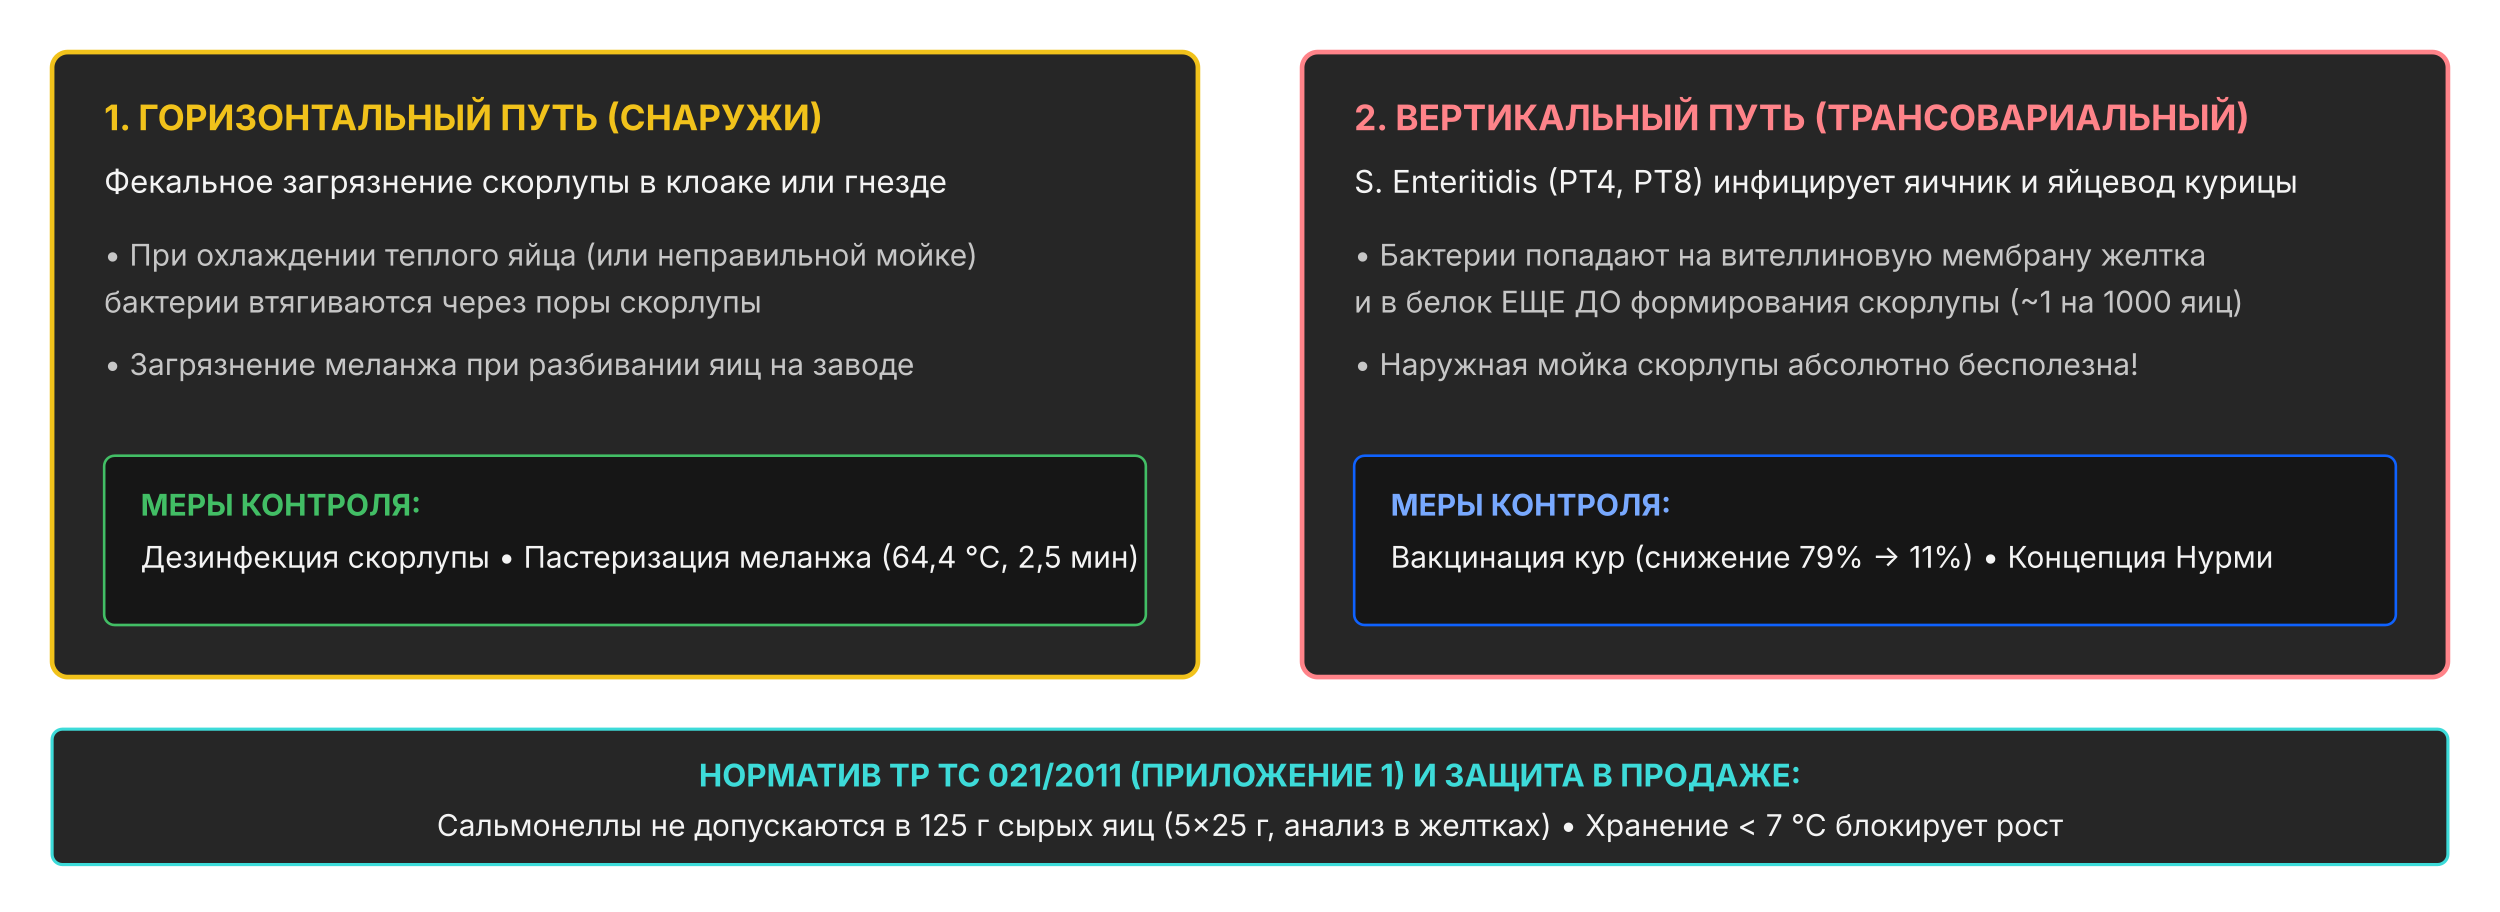
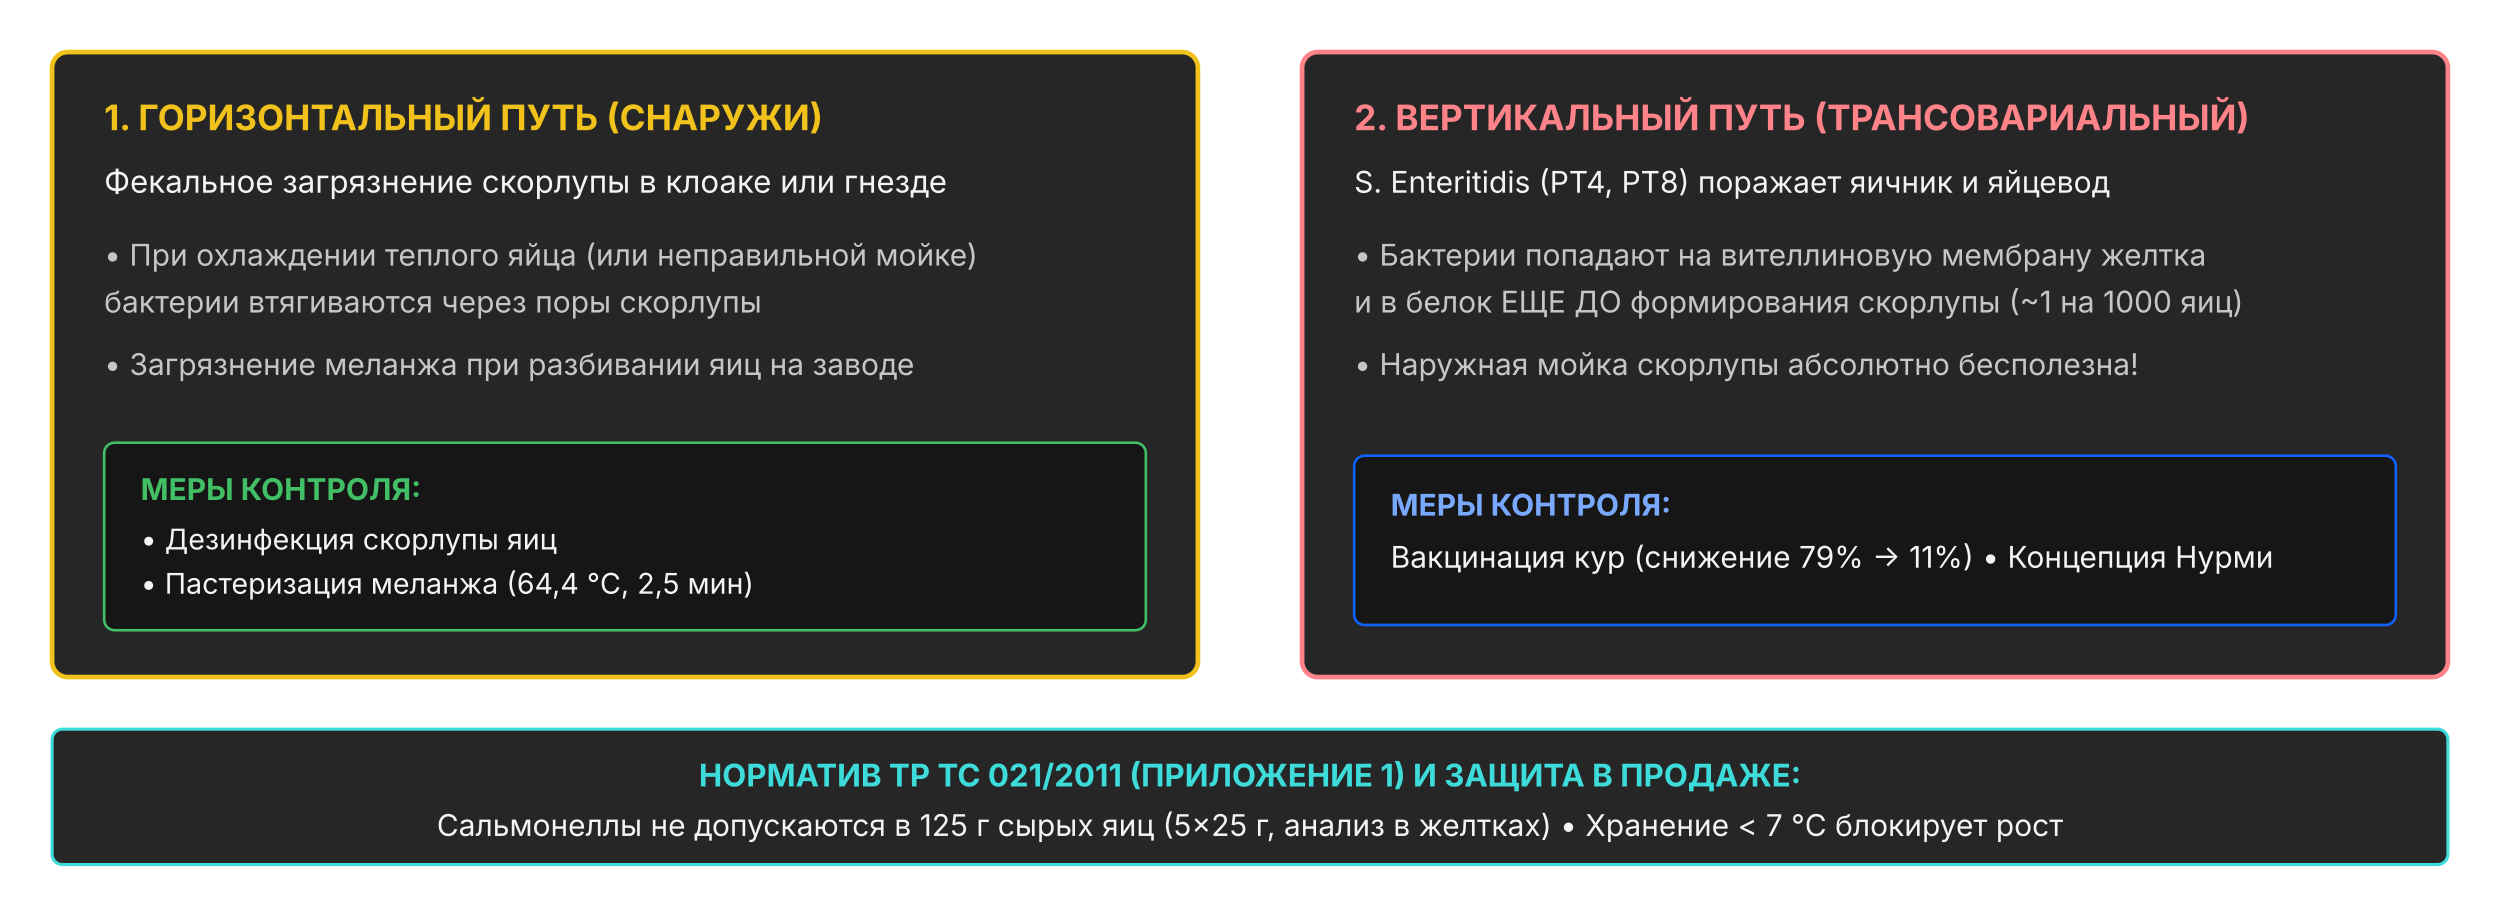
<svg xmlns="http://www.w3.org/2000/svg" viewBox="0 0 960 350" width="100%" height="auto" style="background:transparent; font-family:'IBM Plex Sans', -apple-system, sans-serif;">
  <defs>
    <marker id="arrow-egg" viewBox="0 0 10 10" refX="6" refY="5" markerWidth="6" markerHeight="6" orient="auto-start-reverse">
      <path d="M 0 1 L 10 5 L 0 9 z" fill="#8d8d8d" />
    </marker>
  </defs>
  <g transform="translate(20, 20)">
    <rect x="0" y="0" width="440" height="240" rx="6" fill="#262626" stroke="#f1c21b" stroke-width="1.8" />
    <text x="20" y="30" fill="#f1c21b" font-size="13.5" font-weight="700">1. ГОРИЗОНТАЛЬНЫЙ ПУТЬ (СНАРУЖИ)</text>
    <text x="20" y="54" fill="#f4f4f4" font-size="12">Фекальное загрязнение скорлупы в клоаке или гнезде</text>
    <text x="20" y="82" fill="#c6c6c6" font-size="11.5">• При охлаждении теплого яйца (или неправильной мойке)</text>
    <text x="20" y="100" fill="#c6c6c6" font-size="11.5">  бактерии втягиваются через поры скорлупы</text>
    <text x="20" y="124" fill="#c6c6c6" font-size="11.5">• Загрязнение меланжа при разбивании яиц на заводе</text>
-     <rect x="20" y="155" width="400" height="65" rx="4" fill="#161616" stroke="#42be65" />
-     <text x="34" y="178" fill="#42be65" font-size="11.5" font-weight="700">МЕРЫ КОНТРОЛЯ:</text>
-     <text x="34" y="198" fill="#f4f4f4" font-size="11.5">Дезинфекция скорлупы • Пастеризация меланжа (64,4 °C, 2,5 мин)</text>
+     <rect x="20" y="150" width="400" height="72" rx="4" fill="#161616" stroke="#42be65" />
+     <text x="34" y="172" fill="#42be65" font-size="11.5" font-weight="700">МЕРЫ КОНТРОЛЯ:</text>
+     <text x="34" y="191" fill="#f4f4f4" font-size="11">• Дезинфекция скорлупы яиц</text>
+     <text x="34" y="208" fill="#f4f4f4" font-size="11">• Пастеризация меланжа (64,4 °C, 2,5 мин)</text>
  </g>
  <g transform="translate(500, 20)">
    <rect x="0" y="0" width="440" height="240" rx="6" fill="#262626" stroke="#ff8389" stroke-width="1.8" />
    <text x="20" y="30" fill="#ff8389" font-size="13.5" font-weight="700">2. ВЕРТИКАЛЬНЫЙ ПУТЬ (ТРАНСОВАРИАЛЬНЫЙ)</text>
-     <text x="20" y="54" fill="#f4f4f4" font-size="12">S. Enteritidis (PT4, PT8) инфицирует яичник и яйцевод курицы</text>
+     <text x="20" y="54" fill="#f4f4f4" font-size="11.5">S. Enteritidis (PT4, PT8) поражает яичник и яйцевод</text>
    <text x="20" y="82" fill="#c6c6c6" font-size="11.5">• Бактерии попадают на вителлиновую мембрану желтка</text>
    <text x="20" y="100" fill="#c6c6c6" font-size="11.5">  и в белок ЕЩЕ ДО формирования скорлупы (~1 на 1000 яиц)</text>
    <text x="20" y="124" fill="#c6c6c6" font-size="11.5">• Наружная мойка скорлупы абсолютно бесполезна!</text>
    <rect x="20" y="155" width="400" height="65" rx="4" fill="#161616" stroke="#0f62fe" />
    <text x="34" y="178" fill="#78a9ff" font-size="11.5" font-weight="700">МЕРЫ КОНТРОЛЯ:</text>
    <text x="34" y="198" fill="#f4f4f4" font-size="11.5">Вакцинация кур (снижение 79% → 11%) • Концепция Нурми</text>
  </g>
  <rect x="20" y="280" width="920" height="52" rx="4" fill="#262626" stroke="#3ddbd9" stroke-width="1.2" />
  <text x="480" y="302" text-anchor="middle" fill="#3ddbd9" font-size="12" font-weight="700">НОРМАТИВ ТР ТС 021/2011 (ПРИЛОЖЕНИЕ 1) И ЗАЩИТА В ПРОДАЖЕ:</text>
  <text x="480" y="321" text-anchor="middle" fill="#f4f4f4" font-size="11.5">Сальмонеллы не допускаются в 125 г сырых яиц (5×25 г, анализ в желтках) • Хранение &lt; 7 °C блокирует рост</text>
</svg>
